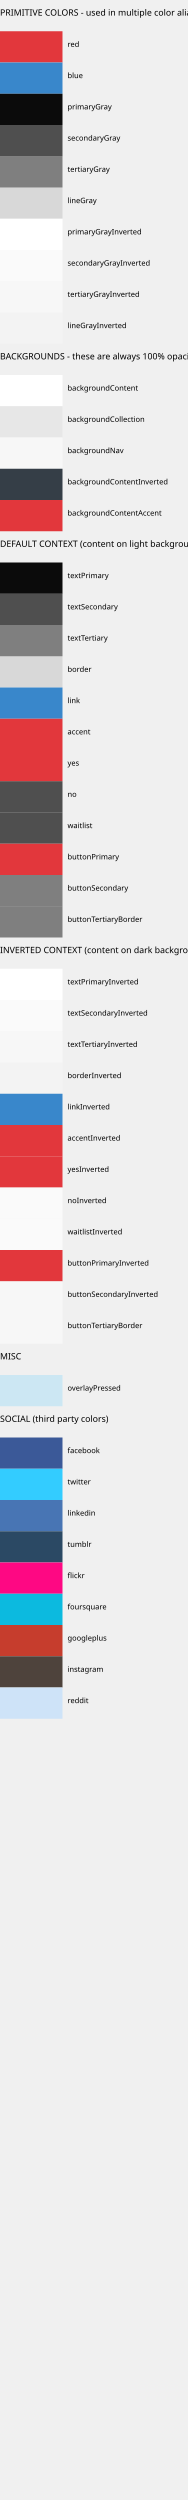
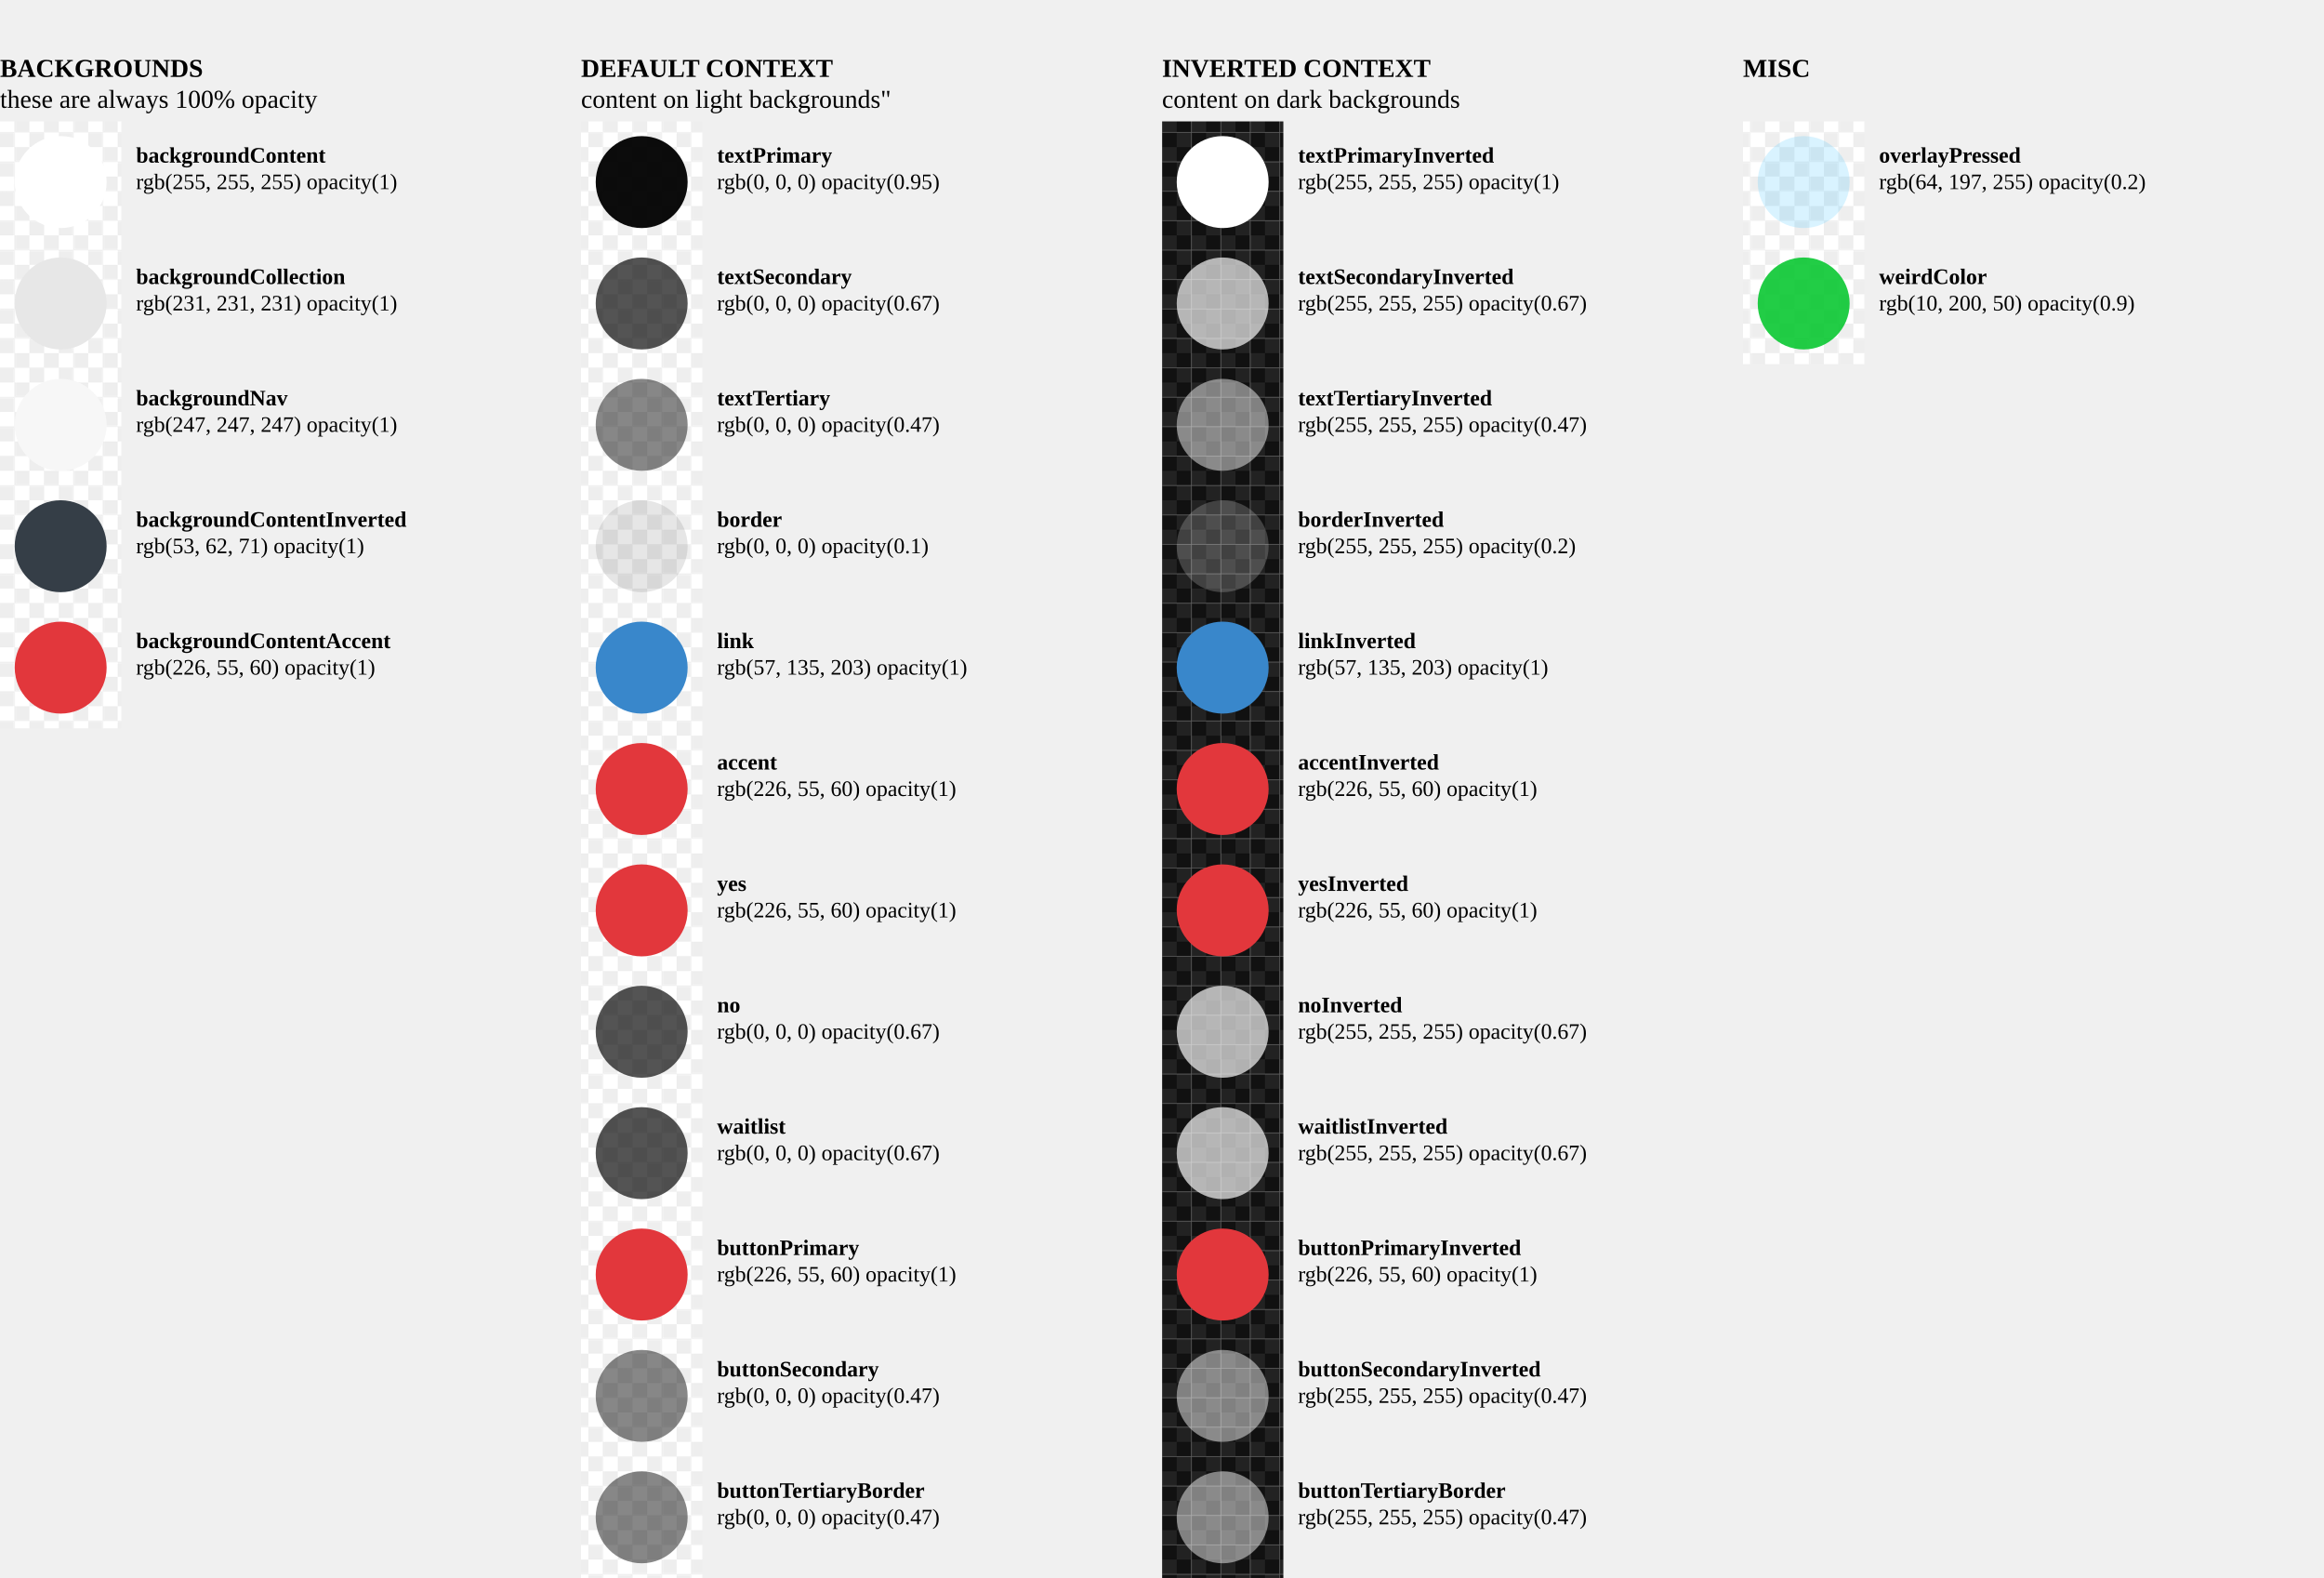
- <svg xmlns="http://www.w3.org/2000/svg" version="1.1" id="Meetup_Swatches" x="0px" y="0px" width="300" height="4000" viewBox="0 0 300 4000" enable-background="new 0 0 640 1136" xml:space="preserve">
-   <text x="0" y="25" font-family="'MyriadPro-Bold'" font-size="14">PRIMITIVE COLORS - used in multiple color aliases, try not to use these directly</text>
-   <rect x="0" y="50" fill="rgb(226, 55, 60)" fill-opacity="1" width="100" height="50" />
-   <text x="108" y="75" font-family="'MyriadPro-Regular'" font-size="12">red</text>
-   <rect x="0" y="100" fill="rgb(57, 135, 203)" fill-opacity="1" width="100" height="50" />
-   <text x="108" y="125" font-family="'MyriadPro-Regular'" font-size="12">blue</text>
-   <rect x="0" y="150" fill="rgb(0, 0, 0)" fill-opacity="0.95" width="100" height="50" />
-   <text x="108" y="175" font-family="'MyriadPro-Regular'" font-size="12">primaryGray</text>
-   <rect x="0" y="200" fill="rgb(0, 0, 0)" fill-opacity="0.67" width="100" height="50" />
-   <text x="108" y="225" font-family="'MyriadPro-Regular'" font-size="12">secondaryGray</text>
-   <rect x="0" y="250" fill="rgb(0, 0, 0)" fill-opacity="0.47" width="100" height="50" />
-   <text x="108" y="275" font-family="'MyriadPro-Regular'" font-size="12">tertiaryGray</text>
-   <rect x="0" y="300" fill="rgb(0, 0, 0)" fill-opacity="0.1" width="100" height="50" />
-   <text x="108" y="325" font-family="'MyriadPro-Regular'" font-size="12">lineGray</text>
-   <rect x="0" y="350" fill="rgb(255, 255, 255)" fill-opacity="1" width="100" height="50" />
-   <text x="108" y="375" font-family="'MyriadPro-Regular'" font-size="12">primaryGrayInverted</text>
-   <rect x="0" y="400" fill="rgb(255, 255, 255)" fill-opacity="0.67" width="100" height="50" />
-   <text x="108" y="425" font-family="'MyriadPro-Regular'" font-size="12">secondaryGrayInverted</text>
-   <rect x="0" y="450" fill="rgb(255, 255, 255)" fill-opacity="0.47" width="100" height="50" />
-   <text x="108" y="475" font-family="'MyriadPro-Regular'" font-size="12">tertiaryGrayInverted</text>
-   <rect x="0" y="500" fill="rgb(255, 255, 255)" fill-opacity="0.2" width="100" height="50" />
-   <text x="108" y="525" font-family="'MyriadPro-Regular'" font-size="12">lineGrayInverted</text>
-   <text x="0" y="575" font-family="'MyriadPro-Bold'" font-size="14">BACKGROUNDS - these are always 100% opacity</text>
-   <rect x="0" y="600" fill="rgb(255, 255, 255)" fill-opacity="1" width="100" height="50" />
-   <text x="108" y="625" font-family="'MyriadPro-Regular'" font-size="12">backgroundContent</text>
-   <rect x="0" y="650" fill="rgb(231, 231, 231)" fill-opacity="1" width="100" height="50" />
-   <text x="108" y="675" font-family="'MyriadPro-Regular'" font-size="12">backgroundCollection</text>
-   <rect x="0" y="700" fill="rgb(247, 247, 247)" fill-opacity="1" width="100" height="50" />
-   <text x="108" y="725" font-family="'MyriadPro-Regular'" font-size="12">backgroundNav</text>
-   <rect x="0" y="750" fill="rgb(53, 62, 71)" fill-opacity="1" width="100" height="50" />
-   <text x="108" y="775" font-family="'MyriadPro-Regular'" font-size="12">backgroundContentInverted</text>
-   <rect x="0" y="800" fill="rgb(226, 55, 60)" fill-opacity="1" width="100" height="50" />
-   <text x="108" y="825" font-family="'MyriadPro-Regular'" font-size="12">backgroundContentAccent</text>
-   <text x="0" y="875" font-family="'MyriadPro-Bold'" font-size="14">DEFAULT CONTEXT (content on light backgrounds)</text>
-   <rect x="0" y="900" fill="rgb(0, 0, 0)" fill-opacity="0.95" width="100" height="50" />
-   <text x="108" y="925" font-family="'MyriadPro-Regular'" font-size="12">textPrimary</text>
-   <rect x="0" y="950" fill="rgb(0, 0, 0)" fill-opacity="0.67" width="100" height="50" />
-   <text x="108" y="975" font-family="'MyriadPro-Regular'" font-size="12">textSecondary</text>
-   <rect x="0" y="1000" fill="rgb(0, 0, 0)" fill-opacity="0.47" width="100" height="50" />
-   <text x="108" y="1025" font-family="'MyriadPro-Regular'" font-size="12">textTertiary</text>
-   <rect x="0" y="1050" fill="rgb(0, 0, 0)" fill-opacity="0.1" width="100" height="50" />
-   <text x="108" y="1075" font-family="'MyriadPro-Regular'" font-size="12">border</text>
-   <rect x="0" y="1100" fill="rgb(57, 135, 203)" fill-opacity="1" width="100" height="50" />
-   <text x="108" y="1125" font-family="'MyriadPro-Regular'" font-size="12">link</text>
-   <rect x="0" y="1150" fill="rgb(226, 55, 60)" fill-opacity="1" width="100" height="50" />
-   <text x="108" y="1175" font-family="'MyriadPro-Regular'" font-size="12">accent</text>
-   <rect x="0" y="1200" fill="rgb(226, 55, 60)" fill-opacity="1" width="100" height="50" />
-   <text x="108" y="1225" font-family="'MyriadPro-Regular'" font-size="12">yes</text>
-   <rect x="0" y="1250" fill="rgb(0, 0, 0)" fill-opacity="0.67" width="100" height="50" />
-   <text x="108" y="1275" font-family="'MyriadPro-Regular'" font-size="12">no</text>
-   <rect x="0" y="1300" fill="rgb(0, 0, 0)" fill-opacity="0.67" width="100" height="50" />
-   <text x="108" y="1325" font-family="'MyriadPro-Regular'" font-size="12">waitlist</text>
-   <rect x="0" y="1350" fill="rgb(226, 55, 60)" fill-opacity="1" width="100" height="50" />
-   <text x="108" y="1375" font-family="'MyriadPro-Regular'" font-size="12">buttonPrimary</text>
-   <rect x="0" y="1400" fill="rgb(0, 0, 0)" fill-opacity="0.47" width="100" height="50" />
-   <text x="108" y="1425" font-family="'MyriadPro-Regular'" font-size="12">buttonSecondary</text>
-   <rect x="0" y="1450" fill="rgb(0, 0, 0)" fill-opacity="0.47" width="100" height="50" />
-   <text x="108" y="1475" font-family="'MyriadPro-Regular'" font-size="12">buttonTertiaryBorder</text>
-   <text x="0" y="1525" font-family="'MyriadPro-Bold'" font-size="14">INVERTED CONTEXT (content on dark backgrounds)</text>
-   <rect x="0" y="1550" fill="rgb(255, 255, 255)" fill-opacity="1" width="100" height="50" />
-   <text x="108" y="1575" font-family="'MyriadPro-Regular'" font-size="12">textPrimaryInverted</text>
-   <rect x="0" y="1600" fill="rgb(255, 255, 255)" fill-opacity="0.67" width="100" height="50" />
-   <text x="108" y="1625" font-family="'MyriadPro-Regular'" font-size="12">textSecondaryInverted</text>
-   <rect x="0" y="1650" fill="rgb(255, 255, 255)" fill-opacity="0.47" width="100" height="50" />
-   <text x="108" y="1675" font-family="'MyriadPro-Regular'" font-size="12">textTertiaryInverted</text>
-   <rect x="0" y="1700" fill="rgb(255, 255, 255)" fill-opacity="0.2" width="100" height="50" />
-   <text x="108" y="1725" font-family="'MyriadPro-Regular'" font-size="12">borderInverted</text>
-   <rect x="0" y="1750" fill="rgb(57, 135, 203)" fill-opacity="1" width="100" height="50" />
-   <text x="108" y="1775" font-family="'MyriadPro-Regular'" font-size="12">linkInverted</text>
-   <rect x="0" y="1800" fill="rgb(226, 55, 60)" fill-opacity="1" width="100" height="50" />
-   <text x="108" y="1825" font-family="'MyriadPro-Regular'" font-size="12">accentInverted</text>
-   <rect x="0" y="1850" fill="rgb(226, 55, 60)" fill-opacity="1" width="100" height="50" />
-   <text x="108" y="1875" font-family="'MyriadPro-Regular'" font-size="12">yesInverted</text>
-   <rect x="0" y="1900" fill="rgb(255, 255, 255)" fill-opacity="0.67" width="100" height="50" />
-   <text x="108" y="1925" font-family="'MyriadPro-Regular'" font-size="12">noInverted</text>
-   <rect x="0" y="1950" fill="rgb(255, 255, 255)" fill-opacity="0.67" width="100" height="50" />
-   <text x="108" y="1975" font-family="'MyriadPro-Regular'" font-size="12">waitlistInverted</text>
-   <rect x="0" y="2000" fill="rgb(226, 55, 60)" fill-opacity="1" width="100" height="50" />
-   <text x="108" y="2025" font-family="'MyriadPro-Regular'" font-size="12">buttonPrimaryInverted</text>
-   <rect x="0" y="2050" fill="rgb(255, 255, 255)" fill-opacity="0.47" width="100" height="50" />
-   <text x="108" y="2075" font-family="'MyriadPro-Regular'" font-size="12">buttonSecondaryInverted</text>
-   <rect x="0" y="2100" fill="rgb(255, 255, 255)" fill-opacity="0.47" width="100" height="50" />
-   <text x="108" y="2125" font-family="'MyriadPro-Regular'" font-size="12">buttonTertiaryBorder</text>
-   <text x="0" y="2175" font-family="'MyriadPro-Bold'" font-size="14">MISC</text>
-   <rect x="0" y="2200" fill="rgb(64, 197, 255)" fill-opacity="0.2" width="100" height="50" />
-   <text x="108" y="2225" font-family="'MyriadPro-Regular'" font-size="12">overlayPressed</text>
-   <text x="0" y="2275" font-family="'MyriadPro-Bold'" font-size="14">SOCIAL (third party colors)</text>
-   <rect x="0" y="2300" fill="rgb(59, 89, 152)" fill-opacity="1" width="100" height="50" />
-   <text x="108" y="2325" font-family="'MyriadPro-Regular'" font-size="12">facebook</text>
-   <rect x="0" y="2350" fill="rgb(51, 204, 255)" fill-opacity="1" width="100" height="50" />
-   <text x="108" y="2375" font-family="'MyriadPro-Regular'" font-size="12">twitter</text>
-   <rect x="0" y="2400" fill="rgb(72, 117, 180)" fill-opacity="1" width="100" height="50" />
-   <text x="108" y="2425" font-family="'MyriadPro-Regular'" font-size="12">linkedin</text>
-   <rect x="0" y="2450" fill="rgb(43, 73, 100)" fill-opacity="1" width="100" height="50" />
-   <text x="108" y="2475" font-family="'MyriadPro-Regular'" font-size="12">tumblr</text>
-   <rect x="0" y="2500" fill="rgb(254, 8, 131)" fill-opacity="1" width="100" height="50" />
-   <text x="108" y="2525" font-family="'MyriadPro-Regular'" font-size="12">flickr</text>
-   <rect x="0" y="2550" fill="rgb(12, 186, 223)" fill-opacity="1" width="100" height="50" />
-   <text x="108" y="2575" font-family="'MyriadPro-Regular'" font-size="12">foursquare</text>
-   <rect x="0" y="2600" fill="rgb(198, 61, 45)" fill-opacity="1" width="100" height="50" />
-   <text x="108" y="2625" font-family="'MyriadPro-Regular'" font-size="12">googleplus</text>
-   <rect x="0" y="2650" fill="rgb(78, 67, 60)" fill-opacity="1" width="100" height="50" />
-   <text x="108" y="2675" font-family="'MyriadPro-Regular'" font-size="12">instagram</text>
-   <rect x="0" y="2700" fill="rgb(206, 227, 248)" fill-opacity="1" width="100" height="50" />
-   <text x="108" y="2725" font-family="'MyriadPro-Regular'" font-size="12">reddit</text>
+ <svg xmlns="http://www.w3.org/2000/svg" version="1.1" id="Meetup_Swatches" x="0px" y="0px" width="1264" height="858" viewBox="0 0 1264 858" xml:space="preserve">
+   <defs>
+     <pattern id="dark_grid" width="16" height="16" patternUnits="userSpaceOnUse">
+       <rect fill="#111" x="0" y="0" width="8" height="8" />
+       <rect fill="#222" x="8" y="0" width="8" height="8" />
+       <rect fill="#222" x="0" y="8" width="8" height="8" />
+       <rect fill="#111" x="8" y="8" width="8" height="8" />
+     </pattern>
+     <pattern id="light_grid" width="16" height="16" patternUnits="userSpaceOnUse">
+       <rect fill="#fff" x="0" y="0" width="8" height="8" />
+       <rect fill="#eee" x="8" y="0" width="8" height="8" />
+       <rect fill="#eee" x="0" y="8" width="8" height="8" />
+       <rect fill="#fff" x="8" y="8" width="8" height="8" />
+     </pattern>
+   </defs>
+   <text x="0" y="25" font-size="14">
+     <tspan x="0" dy="1.2em" font-weight="bold">BACKGROUNDS</tspan>
+     <tspan x="0" dy="1.2em">these are always 100% opacity</tspan>
+   </text>
+   <rect fill="url(#light_grid)" x="0" y="66" width="66" height="330" />
+   <circle cx="33" cy="99" r="25" fill="rgb(255, 255, 255)" opacity="1" />
+   <text x="74" y="74" font-size="12">
+     <tspan x="74" dy="1.2em" font-weight="bold">backgroundContent</tspan>
+     <tspan x="74" dy="1.2em">rgb(255, 255, 255) opacity(1)</tspan>
+   </text>
+   <circle cx="33" cy="165" r="25" fill="rgb(231, 231, 231)" opacity="1" />
+   <text x="74" y="140" font-size="12">
+     <tspan x="74" dy="1.2em" font-weight="bold">backgroundCollection</tspan>
+     <tspan x="74" dy="1.2em">rgb(231, 231, 231) opacity(1)</tspan>
+   </text>
+   <circle cx="33" cy="231" r="25" fill="rgb(247, 247, 247)" opacity="1" />
+   <text x="74" y="206" font-size="12">
+     <tspan x="74" dy="1.2em" font-weight="bold">backgroundNav</tspan>
+     <tspan x="74" dy="1.2em">rgb(247, 247, 247) opacity(1)</tspan>
+   </text>
+   <circle cx="33" cy="297" r="25" fill="rgb(53, 62, 71)" opacity="1" />
+   <text x="74" y="272" font-size="12">
+     <tspan x="74" dy="1.2em" font-weight="bold">backgroundContentInverted</tspan>
+     <tspan x="74" dy="1.2em">rgb(53, 62, 71) opacity(1)</tspan>
+   </text>
+   <circle cx="33" cy="363" r="25" fill="rgb(226, 55, 60)" opacity="1" />
+   <text x="74" y="338" font-size="12">
+     <tspan x="74" dy="1.2em" font-weight="bold">backgroundContentAccent</tspan>
+     <tspan x="74" dy="1.2em">rgb(226, 55, 60) opacity(1)</tspan>
+   </text>
+   <text x="316" y="25" font-size="14">
+     <tspan x="316" dy="1.2em" font-weight="bold">DEFAULT CONTEXT</tspan>
+     <tspan x="316" dy="1.2em">content on light backgrounds"</tspan>
+   </text>
+   <rect fill="url(#light_grid)" x="316" y="66" width="66" height="792" />
+   <circle cx="349" cy="99" r="25" fill="rgb(0, 0, 0)" opacity="0.95" />
+   <text x="390" y="74" font-size="12">
+     <tspan x="390" dy="1.2em" font-weight="bold">textPrimary</tspan>
+     <tspan x="390" dy="1.2em">rgb(0, 0, 0) opacity(0.95)</tspan>
+   </text>
+   <circle cx="349" cy="165" r="25" fill="rgb(0, 0, 0)" opacity="0.67" />
+   <text x="390" y="140" font-size="12">
+     <tspan x="390" dy="1.2em" font-weight="bold">textSecondary</tspan>
+     <tspan x="390" dy="1.2em">rgb(0, 0, 0) opacity(0.67)</tspan>
+   </text>
+   <circle cx="349" cy="231" r="25" fill="rgb(0, 0, 0)" opacity="0.47" />
+   <text x="390" y="206" font-size="12">
+     <tspan x="390" dy="1.2em" font-weight="bold">textTertiary</tspan>
+     <tspan x="390" dy="1.2em">rgb(0, 0, 0) opacity(0.47)</tspan>
+   </text>
+   <circle cx="349" cy="297" r="25" fill="rgb(0, 0, 0)" opacity="0.1" />
+   <text x="390" y="272" font-size="12">
+     <tspan x="390" dy="1.2em" font-weight="bold">border</tspan>
+     <tspan x="390" dy="1.2em">rgb(0, 0, 0) opacity(0.1)</tspan>
+   </text>
+   <circle cx="349" cy="363" r="25" fill="rgb(57, 135, 203)" opacity="1" />
+   <text x="390" y="338" font-size="12">
+     <tspan x="390" dy="1.2em" font-weight="bold">link</tspan>
+     <tspan x="390" dy="1.2em">rgb(57, 135, 203) opacity(1)</tspan>
+   </text>
+   <circle cx="349" cy="429" r="25" fill="rgb(226, 55, 60)" opacity="1" />
+   <text x="390" y="404" font-size="12">
+     <tspan x="390" dy="1.2em" font-weight="bold">accent</tspan>
+     <tspan x="390" dy="1.2em">rgb(226, 55, 60) opacity(1)</tspan>
+   </text>
+   <circle cx="349" cy="495" r="25" fill="rgb(226, 55, 60)" opacity="1" />
+   <text x="390" y="470" font-size="12">
+     <tspan x="390" dy="1.2em" font-weight="bold">yes</tspan>
+     <tspan x="390" dy="1.2em">rgb(226, 55, 60) opacity(1)</tspan>
+   </text>
+   <circle cx="349" cy="561" r="25" fill="rgb(0, 0, 0)" opacity="0.67" />
+   <text x="390" y="536" font-size="12">
+     <tspan x="390" dy="1.2em" font-weight="bold">no</tspan>
+     <tspan x="390" dy="1.2em">rgb(0, 0, 0) opacity(0.67)</tspan>
+   </text>
+   <circle cx="349" cy="627" r="25" fill="rgb(0, 0, 0)" opacity="0.67" />
+   <text x="390" y="602" font-size="12">
+     <tspan x="390" dy="1.2em" font-weight="bold">waitlist</tspan>
+     <tspan x="390" dy="1.2em">rgb(0, 0, 0) opacity(0.67)</tspan>
+   </text>
+   <circle cx="349" cy="693" r="25" fill="rgb(226, 55, 60)" opacity="1" />
+   <text x="390" y="668" font-size="12">
+     <tspan x="390" dy="1.2em" font-weight="bold">buttonPrimary</tspan>
+     <tspan x="390" dy="1.2em">rgb(226, 55, 60) opacity(1)</tspan>
+   </text>
+   <circle cx="349" cy="759" r="25" fill="rgb(0, 0, 0)" opacity="0.47" />
+   <text x="390" y="734" font-size="12">
+     <tspan x="390" dy="1.2em" font-weight="bold">buttonSecondary</tspan>
+     <tspan x="390" dy="1.2em">rgb(0, 0, 0) opacity(0.47)</tspan>
+   </text>
+   <circle cx="349" cy="825" r="25" fill="rgb(0, 0, 0)" opacity="0.47" />
+   <text x="390" y="800" font-size="12">
+     <tspan x="390" dy="1.2em" font-weight="bold">buttonTertiaryBorder</tspan>
+     <tspan x="390" dy="1.2em">rgb(0, 0, 0) opacity(0.47)</tspan>
+   </text>
+   <text x="632" y="25" font-size="14">
+     <tspan x="632" dy="1.2em" font-weight="bold">INVERTED CONTEXT</tspan>
+     <tspan x="632" dy="1.2em">content on dark backgrounds</tspan>
+   </text>
+   <rect fill="url(#dark_grid)" x="632" y="66" width="66" height="792" />
+   <circle cx="665" cy="99" r="25" fill="rgb(255, 255, 255)" opacity="1" />
+   <text x="706" y="74" font-size="12">
+     <tspan x="706" dy="1.2em" font-weight="bold">textPrimaryInverted</tspan>
+     <tspan x="706" dy="1.2em">rgb(255, 255, 255) opacity(1)</tspan>
+   </text>
+   <circle cx="665" cy="165" r="25" fill="rgb(255, 255, 255)" opacity="0.67" />
+   <text x="706" y="140" font-size="12">
+     <tspan x="706" dy="1.2em" font-weight="bold">textSecondaryInverted</tspan>
+     <tspan x="706" dy="1.2em">rgb(255, 255, 255) opacity(0.67)</tspan>
+   </text>
+   <circle cx="665" cy="231" r="25" fill="rgb(255, 255, 255)" opacity="0.47" />
+   <text x="706" y="206" font-size="12">
+     <tspan x="706" dy="1.2em" font-weight="bold">textTertiaryInverted</tspan>
+     <tspan x="706" dy="1.2em">rgb(255, 255, 255) opacity(0.47)</tspan>
+   </text>
+   <circle cx="665" cy="297" r="25" fill="rgb(255, 255, 255)" opacity="0.2" />
+   <text x="706" y="272" font-size="12">
+     <tspan x="706" dy="1.2em" font-weight="bold">borderInverted</tspan>
+     <tspan x="706" dy="1.2em">rgb(255, 255, 255) opacity(0.2)</tspan>
+   </text>
+   <circle cx="665" cy="363" r="25" fill="rgb(57, 135, 203)" opacity="1" />
+   <text x="706" y="338" font-size="12">
+     <tspan x="706" dy="1.2em" font-weight="bold">linkInverted</tspan>
+     <tspan x="706" dy="1.2em">rgb(57, 135, 203) opacity(1)</tspan>
+   </text>
+   <circle cx="665" cy="429" r="25" fill="rgb(226, 55, 60)" opacity="1" />
+   <text x="706" y="404" font-size="12">
+     <tspan x="706" dy="1.2em" font-weight="bold">accentInverted</tspan>
+     <tspan x="706" dy="1.2em">rgb(226, 55, 60) opacity(1)</tspan>
+   </text>
+   <circle cx="665" cy="495" r="25" fill="rgb(226, 55, 60)" opacity="1" />
+   <text x="706" y="470" font-size="12">
+     <tspan x="706" dy="1.2em" font-weight="bold">yesInverted</tspan>
+     <tspan x="706" dy="1.2em">rgb(226, 55, 60) opacity(1)</tspan>
+   </text>
+   <circle cx="665" cy="561" r="25" fill="rgb(255, 255, 255)" opacity="0.67" />
+   <text x="706" y="536" font-size="12">
+     <tspan x="706" dy="1.2em" font-weight="bold">noInverted</tspan>
+     <tspan x="706" dy="1.2em">rgb(255, 255, 255) opacity(0.67)</tspan>
+   </text>
+   <circle cx="665" cy="627" r="25" fill="rgb(255, 255, 255)" opacity="0.67" />
+   <text x="706" y="602" font-size="12">
+     <tspan x="706" dy="1.2em" font-weight="bold">waitlistInverted</tspan>
+     <tspan x="706" dy="1.2em">rgb(255, 255, 255) opacity(0.67)</tspan>
+   </text>
+   <circle cx="665" cy="693" r="25" fill="rgb(226, 55, 60)" opacity="1" />
+   <text x="706" y="668" font-size="12">
+     <tspan x="706" dy="1.2em" font-weight="bold">buttonPrimaryInverted</tspan>
+     <tspan x="706" dy="1.2em">rgb(226, 55, 60) opacity(1)</tspan>
+   </text>
+   <circle cx="665" cy="759" r="25" fill="rgb(255, 255, 255)" opacity="0.47" />
+   <text x="706" y="734" font-size="12">
+     <tspan x="706" dy="1.2em" font-weight="bold">buttonSecondaryInverted</tspan>
+     <tspan x="706" dy="1.2em">rgb(255, 255, 255) opacity(0.47)</tspan>
+   </text>
+   <circle cx="665" cy="825" r="25" fill="rgb(255, 255, 255)" opacity="0.47" />
+   <text x="706" y="800" font-size="12">
+     <tspan x="706" dy="1.2em" font-weight="bold">buttonTertiaryBorder</tspan>
+     <tspan x="706" dy="1.2em">rgb(255, 255, 255) opacity(0.47)</tspan>
+   </text>
+   <text x="948" y="25" font-size="14">
+     <tspan x="948" dy="1.2em" font-weight="bold">MISC</tspan>
+     <tspan x="948" dy="1.2em" />
+   </text>
+   <rect fill="url(#light_grid)" x="948" y="66" width="66" height="132" />
+   <circle cx="981" cy="99" r="25" fill="rgb(64, 197, 255)" opacity="0.2" />
+   <text x="1022" y="74" font-size="12">
+     <tspan x="1022" dy="1.2em" font-weight="bold">overlayPressed</tspan>
+     <tspan x="1022" dy="1.2em">rgb(64, 197, 255) opacity(0.2)</tspan>
+   </text>
+   <circle cx="981" cy="165" r="25" fill="rgb(10, 200, 50)" opacity="0.9" />
+   <text x="1022" y="140" font-size="12">
+     <tspan x="1022" dy="1.2em" font-weight="bold">weirdColor</tspan>
+     <tspan x="1022" dy="1.2em">rgb(10, 200, 50) opacity(0.9)</tspan>
+   </text>
</svg>
